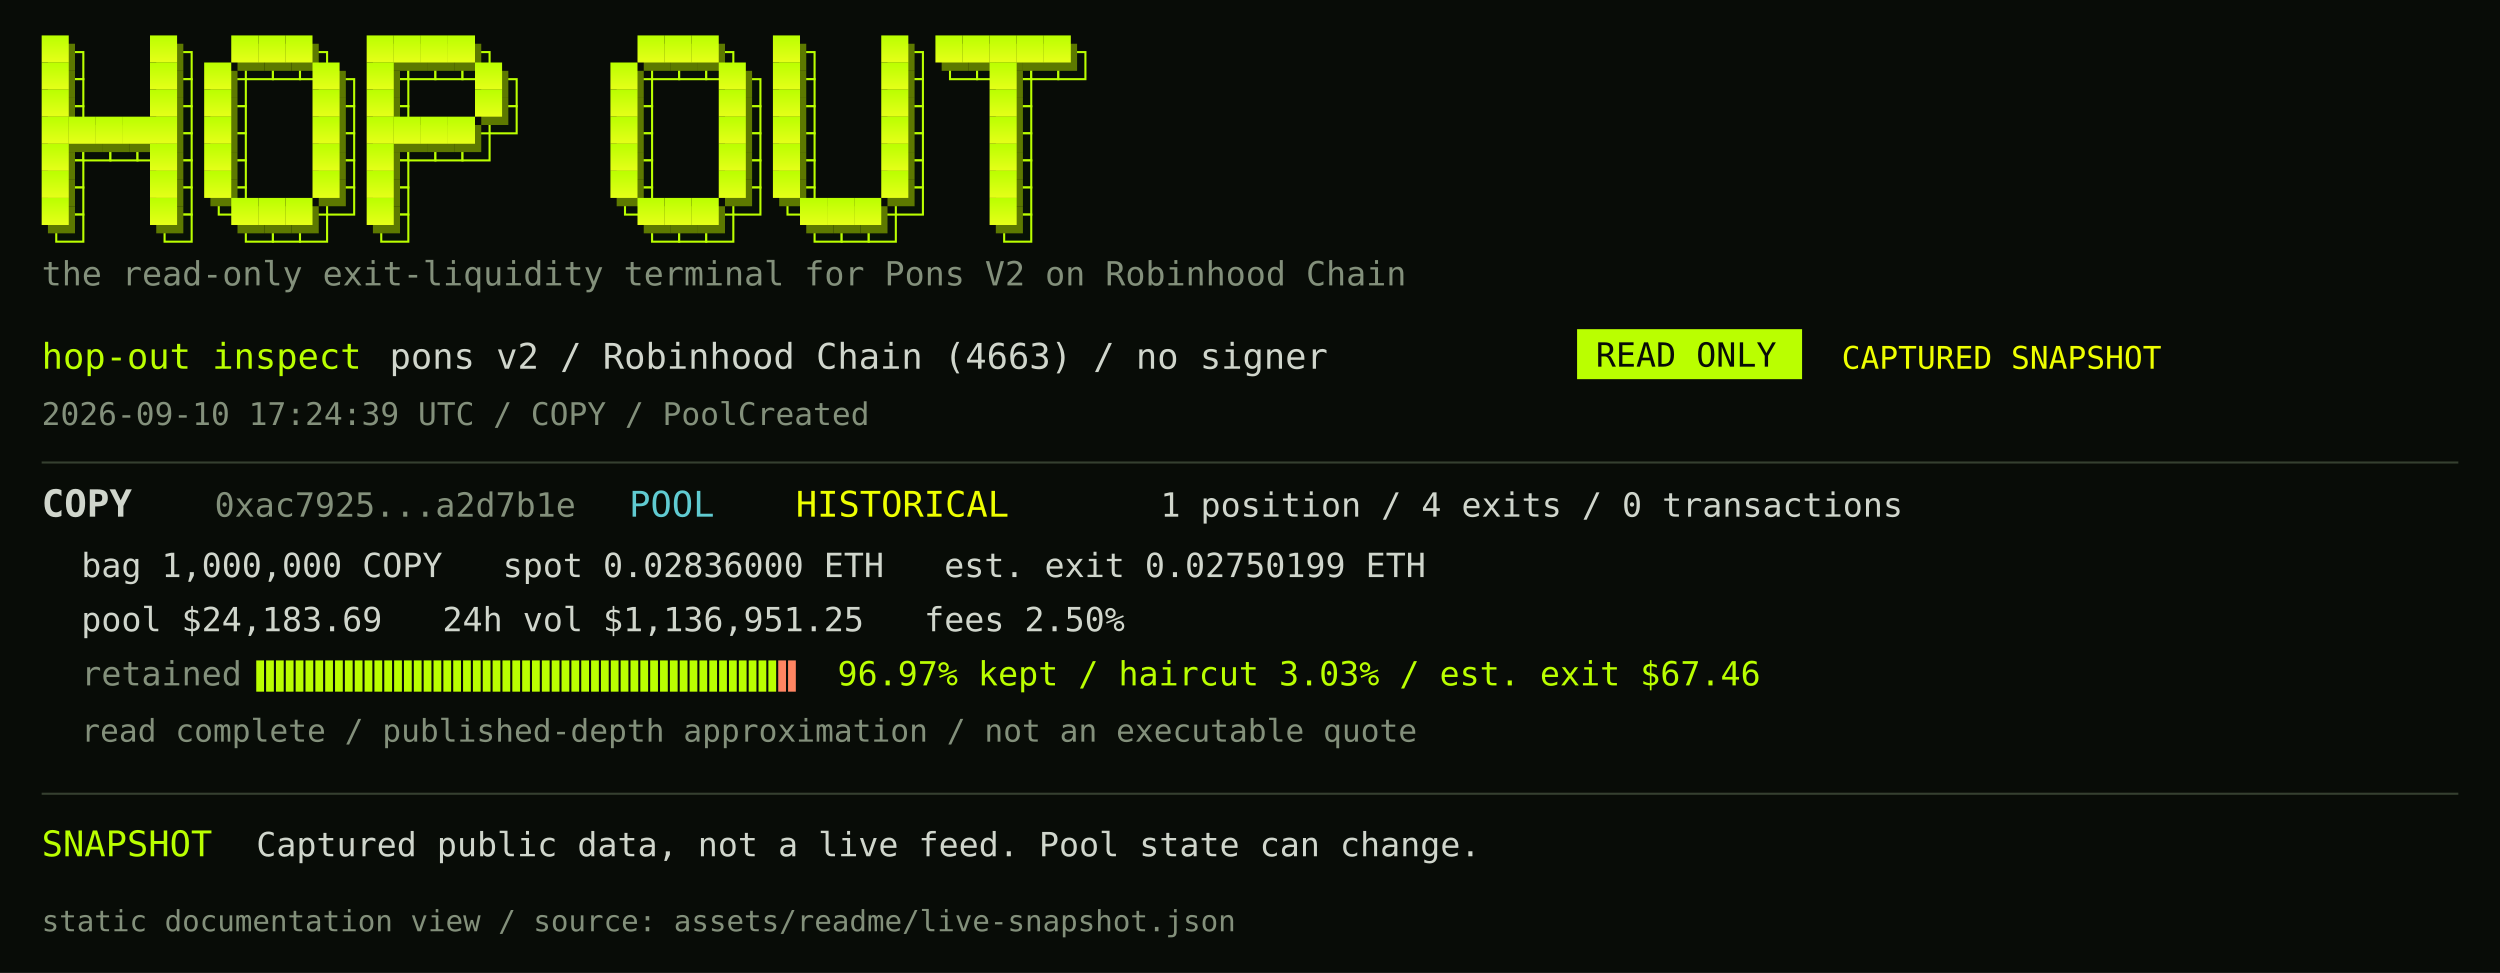
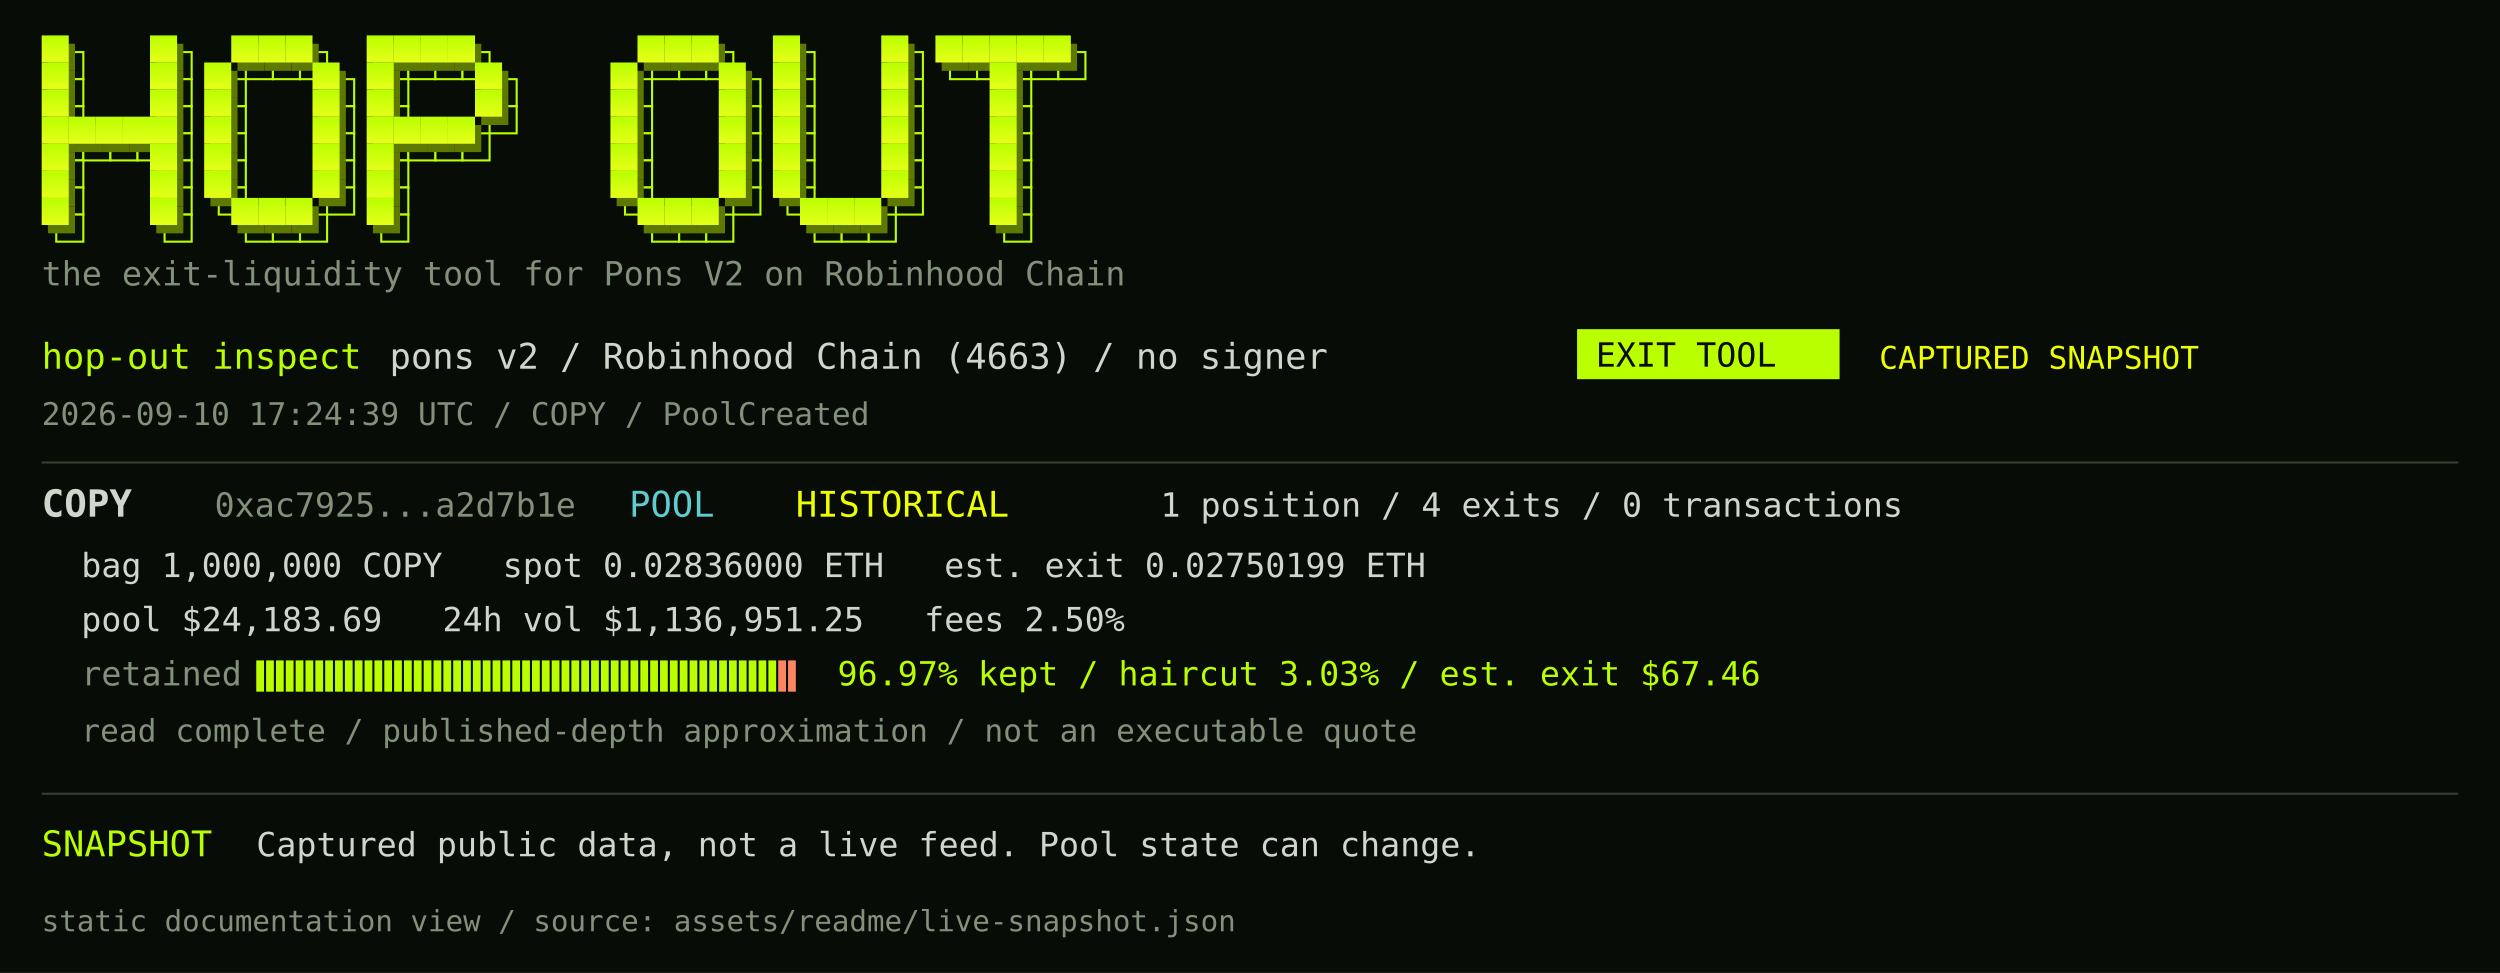
<svg xmlns="http://www.w3.org/2000/svg" width="1200" height="467" viewBox="0 0 1200 467" role="img" aria-labelledby="title desc">
  <defs>
    <linearGradient id="pixel-type" x1="0" y1="0" x2="0" y2="1">
      <stop stop-color="#baff00" />
      <stop offset="1" stop-color="#e6ff19" />
    </linearGradient>
  </defs>
  <rect width="1200" height="467" fill="#080c07" />
  <g font-family="Consolas,DejaVu Sans Mono,monospace">
    <g transform="translate(7 8)">
      <rect x="20" y="17" width="13" height="13" fill="#071006" stroke="#baff00" stroke-width="1" />
      <rect x="72" y="17" width="13" height="13" fill="#071006" stroke="#baff00" stroke-width="1" />
      <rect x="20" y="30" width="13" height="13" fill="#071006" stroke="#baff00" stroke-width="1" />
      <rect x="72" y="30" width="13" height="13" fill="#071006" stroke="#baff00" stroke-width="1" />
      <rect x="20" y="43" width="13" height="13" fill="#071006" stroke="#baff00" stroke-width="1" />
      <rect x="72" y="43" width="13" height="13" fill="#071006" stroke="#baff00" stroke-width="1" />
      <rect x="20" y="56" width="13" height="13" fill="#071006" stroke="#baff00" stroke-width="1" />
      <rect x="33" y="56" width="13" height="13" fill="#071006" stroke="#baff00" stroke-width="1" />
      <rect x="46" y="56" width="13" height="13" fill="#071006" stroke="#baff00" stroke-width="1" />
      <rect x="59" y="56" width="13" height="13" fill="#071006" stroke="#baff00" stroke-width="1" />
      <rect x="72" y="56" width="13" height="13" fill="#071006" stroke="#baff00" stroke-width="1" />
      <rect x="20" y="69" width="13" height="13" fill="#071006" stroke="#baff00" stroke-width="1" />
      <rect x="72" y="69" width="13" height="13" fill="#071006" stroke="#baff00" stroke-width="1" />
      <rect x="20" y="82" width="13" height="13" fill="#071006" stroke="#baff00" stroke-width="1" />
      <rect x="72" y="82" width="13" height="13" fill="#071006" stroke="#baff00" stroke-width="1" />
      <rect x="20" y="95" width="13" height="13" fill="#071006" stroke="#baff00" stroke-width="1" />
      <rect x="72" y="95" width="13" height="13" fill="#071006" stroke="#baff00" stroke-width="1" />
      <rect x="111" y="17" width="13" height="13" fill="#071006" stroke="#baff00" stroke-width="1" />
      <rect x="124" y="17" width="13" height="13" fill="#071006" stroke="#baff00" stroke-width="1" />
      <rect x="137" y="17" width="13" height="13" fill="#071006" stroke="#baff00" stroke-width="1" />
      <rect x="98" y="30" width="13" height="13" fill="#071006" stroke="#baff00" stroke-width="1" />
      <rect x="150" y="30" width="13" height="13" fill="#071006" stroke="#baff00" stroke-width="1" />
      <rect x="98" y="43" width="13" height="13" fill="#071006" stroke="#baff00" stroke-width="1" />
      <rect x="150" y="43" width="13" height="13" fill="#071006" stroke="#baff00" stroke-width="1" />
      <rect x="98" y="56" width="13" height="13" fill="#071006" stroke="#baff00" stroke-width="1" />
      <rect x="150" y="56" width="13" height="13" fill="#071006" stroke="#baff00" stroke-width="1" />
      <rect x="98" y="69" width="13" height="13" fill="#071006" stroke="#baff00" stroke-width="1" />
      <rect x="150" y="69" width="13" height="13" fill="#071006" stroke="#baff00" stroke-width="1" />
      <rect x="98" y="82" width="13" height="13" fill="#071006" stroke="#baff00" stroke-width="1" />
      <rect x="150" y="82" width="13" height="13" fill="#071006" stroke="#baff00" stroke-width="1" />
      <rect x="111" y="95" width="13" height="13" fill="#071006" stroke="#baff00" stroke-width="1" />
      <rect x="124" y="95" width="13" height="13" fill="#071006" stroke="#baff00" stroke-width="1" />
      <rect x="137" y="95" width="13" height="13" fill="#071006" stroke="#baff00" stroke-width="1" />
      <rect x="176" y="17" width="13" height="13" fill="#071006" stroke="#baff00" stroke-width="1" />
      <rect x="189" y="17" width="13" height="13" fill="#071006" stroke="#baff00" stroke-width="1" />
      <rect x="202" y="17" width="13" height="13" fill="#071006" stroke="#baff00" stroke-width="1" />
      <rect x="215" y="17" width="13" height="13" fill="#071006" stroke="#baff00" stroke-width="1" />
      <rect x="176" y="30" width="13" height="13" fill="#071006" stroke="#baff00" stroke-width="1" />
      <rect x="228" y="30" width="13" height="13" fill="#071006" stroke="#baff00" stroke-width="1" />
      <rect x="176" y="43" width="13" height="13" fill="#071006" stroke="#baff00" stroke-width="1" />
      <rect x="228" y="43" width="13" height="13" fill="#071006" stroke="#baff00" stroke-width="1" />
      <rect x="176" y="56" width="13" height="13" fill="#071006" stroke="#baff00" stroke-width="1" />
      <rect x="189" y="56" width="13" height="13" fill="#071006" stroke="#baff00" stroke-width="1" />
      <rect x="202" y="56" width="13" height="13" fill="#071006" stroke="#baff00" stroke-width="1" />
      <rect x="215" y="56" width="13" height="13" fill="#071006" stroke="#baff00" stroke-width="1" />
      <rect x="176" y="69" width="13" height="13" fill="#071006" stroke="#baff00" stroke-width="1" />
      <rect x="176" y="82" width="13" height="13" fill="#071006" stroke="#baff00" stroke-width="1" />
      <rect x="176" y="95" width="13" height="13" fill="#071006" stroke="#baff00" stroke-width="1" />
      <rect x="306" y="17" width="13" height="13" fill="#071006" stroke="#baff00" stroke-width="1" />
      <rect x="319" y="17" width="13" height="13" fill="#071006" stroke="#baff00" stroke-width="1" />
      <rect x="332" y="17" width="13" height="13" fill="#071006" stroke="#baff00" stroke-width="1" />
      <rect x="293" y="30" width="13" height="13" fill="#071006" stroke="#baff00" stroke-width="1" />
      <rect x="345" y="30" width="13" height="13" fill="#071006" stroke="#baff00" stroke-width="1" />
      <rect x="293" y="43" width="13" height="13" fill="#071006" stroke="#baff00" stroke-width="1" />
      <rect x="345" y="43" width="13" height="13" fill="#071006" stroke="#baff00" stroke-width="1" />
      <rect x="293" y="56" width="13" height="13" fill="#071006" stroke="#baff00" stroke-width="1" />
      <rect x="345" y="56" width="13" height="13" fill="#071006" stroke="#baff00" stroke-width="1" />
      <rect x="293" y="69" width="13" height="13" fill="#071006" stroke="#baff00" stroke-width="1" />
      <rect x="345" y="69" width="13" height="13" fill="#071006" stroke="#baff00" stroke-width="1" />
      <rect x="293" y="82" width="13" height="13" fill="#071006" stroke="#baff00" stroke-width="1" />
      <rect x="345" y="82" width="13" height="13" fill="#071006" stroke="#baff00" stroke-width="1" />
      <rect x="306" y="95" width="13" height="13" fill="#071006" stroke="#baff00" stroke-width="1" />
      <rect x="319" y="95" width="13" height="13" fill="#071006" stroke="#baff00" stroke-width="1" />
      <rect x="332" y="95" width="13" height="13" fill="#071006" stroke="#baff00" stroke-width="1" />
      <rect x="371" y="17" width="13" height="13" fill="#071006" stroke="#baff00" stroke-width="1" />
      <rect x="423" y="17" width="13" height="13" fill="#071006" stroke="#baff00" stroke-width="1" />
      <rect x="371" y="30" width="13" height="13" fill="#071006" stroke="#baff00" stroke-width="1" />
      <rect x="423" y="30" width="13" height="13" fill="#071006" stroke="#baff00" stroke-width="1" />
      <rect x="371" y="43" width="13" height="13" fill="#071006" stroke="#baff00" stroke-width="1" />
      <rect x="423" y="43" width="13" height="13" fill="#071006" stroke="#baff00" stroke-width="1" />
      <rect x="371" y="56" width="13" height="13" fill="#071006" stroke="#baff00" stroke-width="1" />
      <rect x="423" y="56" width="13" height="13" fill="#071006" stroke="#baff00" stroke-width="1" />
      <rect x="371" y="69" width="13" height="13" fill="#071006" stroke="#baff00" stroke-width="1" />
      <rect x="423" y="69" width="13" height="13" fill="#071006" stroke="#baff00" stroke-width="1" />
      <rect x="371" y="82" width="13" height="13" fill="#071006" stroke="#baff00" stroke-width="1" />
      <rect x="423" y="82" width="13" height="13" fill="#071006" stroke="#baff00" stroke-width="1" />
      <rect x="384" y="95" width="13" height="13" fill="#071006" stroke="#baff00" stroke-width="1" />
      <rect x="397" y="95" width="13" height="13" fill="#071006" stroke="#baff00" stroke-width="1" />
      <rect x="410" y="95" width="13" height="13" fill="#071006" stroke="#baff00" stroke-width="1" />
      <rect x="449" y="17" width="13" height="13" fill="#071006" stroke="#baff00" stroke-width="1" />
      <rect x="462" y="17" width="13" height="13" fill="#071006" stroke="#baff00" stroke-width="1" />
      <rect x="475" y="17" width="13" height="13" fill="#071006" stroke="#baff00" stroke-width="1" />
      <rect x="488" y="17" width="13" height="13" fill="#071006" stroke="#baff00" stroke-width="1" />
      <rect x="501" y="17" width="13" height="13" fill="#071006" stroke="#baff00" stroke-width="1" />
      <rect x="475" y="30" width="13" height="13" fill="#071006" stroke="#baff00" stroke-width="1" />
      <rect x="475" y="43" width="13" height="13" fill="#071006" stroke="#baff00" stroke-width="1" />
      <rect x="475" y="56" width="13" height="13" fill="#071006" stroke="#baff00" stroke-width="1" />
      <rect x="475" y="69" width="13" height="13" fill="#071006" stroke="#baff00" stroke-width="1" />
      <rect x="475" y="82" width="13" height="13" fill="#071006" stroke="#baff00" stroke-width="1" />
      <rect x="475" y="95" width="13" height="13" fill="#071006" stroke="#baff00" stroke-width="1" />
    </g>
    <g transform="translate(3 4)">
      <rect x="20" y="17" width="13" height="13" fill="#5d7900" />
      <rect x="72" y="17" width="13" height="13" fill="#5d7900" />
      <rect x="20" y="30" width="13" height="13" fill="#5d7900" />
      <rect x="72" y="30" width="13" height="13" fill="#5d7900" />
      <rect x="20" y="43" width="13" height="13" fill="#5d7900" />
      <rect x="72" y="43" width="13" height="13" fill="#5d7900" />
      <rect x="20" y="56" width="13" height="13" fill="#5d7900" />
      <rect x="33" y="56" width="13" height="13" fill="#5d7900" />
      <rect x="46" y="56" width="13" height="13" fill="#5d7900" />
      <rect x="59" y="56" width="13" height="13" fill="#5d7900" />
      <rect x="72" y="56" width="13" height="13" fill="#5d7900" />
      <rect x="20" y="69" width="13" height="13" fill="#5d7900" />
      <rect x="72" y="69" width="13" height="13" fill="#5d7900" />
      <rect x="20" y="82" width="13" height="13" fill="#5d7900" />
      <rect x="72" y="82" width="13" height="13" fill="#5d7900" />
      <rect x="20" y="95" width="13" height="13" fill="#5d7900" />
      <rect x="72" y="95" width="13" height="13" fill="#5d7900" />
      <rect x="111" y="17" width="13" height="13" fill="#5d7900" />
      <rect x="124" y="17" width="13" height="13" fill="#5d7900" />
      <rect x="137" y="17" width="13" height="13" fill="#5d7900" />
      <rect x="98" y="30" width="13" height="13" fill="#5d7900" />
      <rect x="150" y="30" width="13" height="13" fill="#5d7900" />
      <rect x="98" y="43" width="13" height="13" fill="#5d7900" />
      <rect x="150" y="43" width="13" height="13" fill="#5d7900" />
      <rect x="98" y="56" width="13" height="13" fill="#5d7900" />
      <rect x="150" y="56" width="13" height="13" fill="#5d7900" />
      <rect x="98" y="69" width="13" height="13" fill="#5d7900" />
      <rect x="150" y="69" width="13" height="13" fill="#5d7900" />
      <rect x="98" y="82" width="13" height="13" fill="#5d7900" />
      <rect x="150" y="82" width="13" height="13" fill="#5d7900" />
      <rect x="111" y="95" width="13" height="13" fill="#5d7900" />
      <rect x="124" y="95" width="13" height="13" fill="#5d7900" />
      <rect x="137" y="95" width="13" height="13" fill="#5d7900" />
      <rect x="176" y="17" width="13" height="13" fill="#5d7900" />
      <rect x="189" y="17" width="13" height="13" fill="#5d7900" />
      <rect x="202" y="17" width="13" height="13" fill="#5d7900" />
      <rect x="215" y="17" width="13" height="13" fill="#5d7900" />
      <rect x="176" y="30" width="13" height="13" fill="#5d7900" />
      <rect x="228" y="30" width="13" height="13" fill="#5d7900" />
      <rect x="176" y="43" width="13" height="13" fill="#5d7900" />
      <rect x="228" y="43" width="13" height="13" fill="#5d7900" />
      <rect x="176" y="56" width="13" height="13" fill="#5d7900" />
      <rect x="189" y="56" width="13" height="13" fill="#5d7900" />
      <rect x="202" y="56" width="13" height="13" fill="#5d7900" />
      <rect x="215" y="56" width="13" height="13" fill="#5d7900" />
      <rect x="176" y="69" width="13" height="13" fill="#5d7900" />
      <rect x="176" y="82" width="13" height="13" fill="#5d7900" />
      <rect x="176" y="95" width="13" height="13" fill="#5d7900" />
      <rect x="306" y="17" width="13" height="13" fill="#5d7900" />
      <rect x="319" y="17" width="13" height="13" fill="#5d7900" />
      <rect x="332" y="17" width="13" height="13" fill="#5d7900" />
      <rect x="293" y="30" width="13" height="13" fill="#5d7900" />
      <rect x="345" y="30" width="13" height="13" fill="#5d7900" />
      <rect x="293" y="43" width="13" height="13" fill="#5d7900" />
      <rect x="345" y="43" width="13" height="13" fill="#5d7900" />
      <rect x="293" y="56" width="13" height="13" fill="#5d7900" />
      <rect x="345" y="56" width="13" height="13" fill="#5d7900" />
      <rect x="293" y="69" width="13" height="13" fill="#5d7900" />
      <rect x="345" y="69" width="13" height="13" fill="#5d7900" />
      <rect x="293" y="82" width="13" height="13" fill="#5d7900" />
      <rect x="345" y="82" width="13" height="13" fill="#5d7900" />
      <rect x="306" y="95" width="13" height="13" fill="#5d7900" />
      <rect x="319" y="95" width="13" height="13" fill="#5d7900" />
      <rect x="332" y="95" width="13" height="13" fill="#5d7900" />
      <rect x="371" y="17" width="13" height="13" fill="#5d7900" />
      <rect x="423" y="17" width="13" height="13" fill="#5d7900" />
      <rect x="371" y="30" width="13" height="13" fill="#5d7900" />
      <rect x="423" y="30" width="13" height="13" fill="#5d7900" />
      <rect x="371" y="43" width="13" height="13" fill="#5d7900" />
      <rect x="423" y="43" width="13" height="13" fill="#5d7900" />
      <rect x="371" y="56" width="13" height="13" fill="#5d7900" />
      <rect x="423" y="56" width="13" height="13" fill="#5d7900" />
      <rect x="371" y="69" width="13" height="13" fill="#5d7900" />
      <rect x="423" y="69" width="13" height="13" fill="#5d7900" />
      <rect x="371" y="82" width="13" height="13" fill="#5d7900" />
      <rect x="423" y="82" width="13" height="13" fill="#5d7900" />
      <rect x="384" y="95" width="13" height="13" fill="#5d7900" />
      <rect x="397" y="95" width="13" height="13" fill="#5d7900" />
      <rect x="410" y="95" width="13" height="13" fill="#5d7900" />
      <rect x="449" y="17" width="13" height="13" fill="#5d7900" />
      <rect x="462" y="17" width="13" height="13" fill="#5d7900" />
      <rect x="475" y="17" width="13" height="13" fill="#5d7900" />
      <rect x="488" y="17" width="13" height="13" fill="#5d7900" />
      <rect x="501" y="17" width="13" height="13" fill="#5d7900" />
      <rect x="475" y="30" width="13" height="13" fill="#5d7900" />
      <rect x="475" y="43" width="13" height="13" fill="#5d7900" />
      <rect x="475" y="56" width="13" height="13" fill="#5d7900" />
      <rect x="475" y="69" width="13" height="13" fill="#5d7900" />
      <rect x="475" y="82" width="13" height="13" fill="#5d7900" />
      <rect x="475" y="95" width="13" height="13" fill="#5d7900" />
    </g>
    <rect x="20" y="17" width="13" height="13" fill="url(#pixel-type)" />
    <rect x="72" y="17" width="13" height="13" fill="url(#pixel-type)" />
    <rect x="20" y="30" width="13" height="13" fill="url(#pixel-type)" />
    <rect x="72" y="30" width="13" height="13" fill="url(#pixel-type)" />
    <rect x="20" y="43" width="13" height="13" fill="url(#pixel-type)" />
    <rect x="72" y="43" width="13" height="13" fill="url(#pixel-type)" />
    <rect x="20" y="56" width="13" height="13" fill="url(#pixel-type)" />
    <rect x="33" y="56" width="13" height="13" fill="url(#pixel-type)" />
    <rect x="46" y="56" width="13" height="13" fill="url(#pixel-type)" />
    <rect x="59" y="56" width="13" height="13" fill="url(#pixel-type)" />
    <rect x="72" y="56" width="13" height="13" fill="url(#pixel-type)" />
    <rect x="20" y="69" width="13" height="13" fill="url(#pixel-type)" />
    <rect x="72" y="69" width="13" height="13" fill="url(#pixel-type)" />
    <rect x="20" y="82" width="13" height="13" fill="url(#pixel-type)" />
    <rect x="72" y="82" width="13" height="13" fill="url(#pixel-type)" />
    <rect x="20" y="95" width="13" height="13" fill="url(#pixel-type)" />
    <rect x="72" y="95" width="13" height="13" fill="url(#pixel-type)" />
    <rect x="111" y="17" width="13" height="13" fill="url(#pixel-type)" />
    <rect x="124" y="17" width="13" height="13" fill="url(#pixel-type)" />
    <rect x="137" y="17" width="13" height="13" fill="url(#pixel-type)" />
    <rect x="98" y="30" width="13" height="13" fill="url(#pixel-type)" />
    <rect x="150" y="30" width="13" height="13" fill="url(#pixel-type)" />
    <rect x="98" y="43" width="13" height="13" fill="url(#pixel-type)" />
    <rect x="150" y="43" width="13" height="13" fill="url(#pixel-type)" />
    <rect x="98" y="56" width="13" height="13" fill="url(#pixel-type)" />
    <rect x="150" y="56" width="13" height="13" fill="url(#pixel-type)" />
    <rect x="98" y="69" width="13" height="13" fill="url(#pixel-type)" />
    <rect x="150" y="69" width="13" height="13" fill="url(#pixel-type)" />
    <rect x="98" y="82" width="13" height="13" fill="url(#pixel-type)" />
    <rect x="150" y="82" width="13" height="13" fill="url(#pixel-type)" />
    <rect x="111" y="95" width="13" height="13" fill="url(#pixel-type)" />
    <rect x="124" y="95" width="13" height="13" fill="url(#pixel-type)" />
    <rect x="137" y="95" width="13" height="13" fill="url(#pixel-type)" />
    <rect x="176" y="17" width="13" height="13" fill="url(#pixel-type)" />
    <rect x="189" y="17" width="13" height="13" fill="url(#pixel-type)" />
    <rect x="202" y="17" width="13" height="13" fill="url(#pixel-type)" />
    <rect x="215" y="17" width="13" height="13" fill="url(#pixel-type)" />
    <rect x="176" y="30" width="13" height="13" fill="url(#pixel-type)" />
    <rect x="228" y="30" width="13" height="13" fill="url(#pixel-type)" />
    <rect x="176" y="43" width="13" height="13" fill="url(#pixel-type)" />
    <rect x="228" y="43" width="13" height="13" fill="url(#pixel-type)" />
    <rect x="176" y="56" width="13" height="13" fill="url(#pixel-type)" />
    <rect x="189" y="56" width="13" height="13" fill="url(#pixel-type)" />
    <rect x="202" y="56" width="13" height="13" fill="url(#pixel-type)" />
    <rect x="215" y="56" width="13" height="13" fill="url(#pixel-type)" />
    <rect x="176" y="69" width="13" height="13" fill="url(#pixel-type)" />
    <rect x="176" y="82" width="13" height="13" fill="url(#pixel-type)" />
    <rect x="176" y="95" width="13" height="13" fill="url(#pixel-type)" />
    <rect x="306" y="17" width="13" height="13" fill="url(#pixel-type)" />
    <rect x="319" y="17" width="13" height="13" fill="url(#pixel-type)" />
    <rect x="332" y="17" width="13" height="13" fill="url(#pixel-type)" />
    <rect x="293" y="30" width="13" height="13" fill="url(#pixel-type)" />
    <rect x="345" y="30" width="13" height="13" fill="url(#pixel-type)" />
    <rect x="293" y="43" width="13" height="13" fill="url(#pixel-type)" />
    <rect x="345" y="43" width="13" height="13" fill="url(#pixel-type)" />
    <rect x="293" y="56" width="13" height="13" fill="url(#pixel-type)" />
    <rect x="345" y="56" width="13" height="13" fill="url(#pixel-type)" />
    <rect x="293" y="69" width="13" height="13" fill="url(#pixel-type)" />
    <rect x="345" y="69" width="13" height="13" fill="url(#pixel-type)" />
    <rect x="293" y="82" width="13" height="13" fill="url(#pixel-type)" />
    <rect x="345" y="82" width="13" height="13" fill="url(#pixel-type)" />
    <rect x="306" y="95" width="13" height="13" fill="url(#pixel-type)" />
    <rect x="319" y="95" width="13" height="13" fill="url(#pixel-type)" />
    <rect x="332" y="95" width="13" height="13" fill="url(#pixel-type)" />
    <rect x="371" y="17" width="13" height="13" fill="url(#pixel-type)" />
    <rect x="423" y="17" width="13" height="13" fill="url(#pixel-type)" />
    <rect x="371" y="30" width="13" height="13" fill="url(#pixel-type)" />
    <rect x="423" y="30" width="13" height="13" fill="url(#pixel-type)" />
    <rect x="371" y="43" width="13" height="13" fill="url(#pixel-type)" />
    <rect x="423" y="43" width="13" height="13" fill="url(#pixel-type)" />
    <rect x="371" y="56" width="13" height="13" fill="url(#pixel-type)" />
    <rect x="423" y="56" width="13" height="13" fill="url(#pixel-type)" />
    <rect x="371" y="69" width="13" height="13" fill="url(#pixel-type)" />
    <rect x="423" y="69" width="13" height="13" fill="url(#pixel-type)" />
    <rect x="371" y="82" width="13" height="13" fill="url(#pixel-type)" />
    <rect x="423" y="82" width="13" height="13" fill="url(#pixel-type)" />
    <rect x="384" y="95" width="13" height="13" fill="url(#pixel-type)" />
    <rect x="397" y="95" width="13" height="13" fill="url(#pixel-type)" />
    <rect x="410" y="95" width="13" height="13" fill="url(#pixel-type)" />
    <rect x="449" y="17" width="13" height="13" fill="url(#pixel-type)" />
    <rect x="462" y="17" width="13" height="13" fill="url(#pixel-type)" />
    <rect x="475" y="17" width="13" height="13" fill="url(#pixel-type)" />
    <rect x="488" y="17" width="13" height="13" fill="url(#pixel-type)" />
    <rect x="501" y="17" width="13" height="13" fill="url(#pixel-type)" />
    <rect x="475" y="30" width="13" height="13" fill="url(#pixel-type)" />
    <rect x="475" y="43" width="13" height="13" fill="url(#pixel-type)" />
    <rect x="475" y="56" width="13" height="13" fill="url(#pixel-type)" />
    <rect x="475" y="69" width="13" height="13" fill="url(#pixel-type)" />
    <rect x="475" y="82" width="13" height="13" fill="url(#pixel-type)" />
    <rect x="475" y="95" width="13" height="13" fill="url(#pixel-type)" />
-     <text x="20" y="137" font-size="16" fill="#83907b" xml:space="preserve">the read-only exit-liquidity terminal for Pons V2 on Robinhood Chain</text>
+     <text x="20" y="137" font-size="16" fill="#83907b" xml:space="preserve">the exit-liquidity tool for Pons V2 on Robinhood Chain</text>
    <text x="20" y="177" font-size="17" fill="#baff00" xml:space="preserve">hop-out inspect</text>
    <text x="187" y="177" font-size="17" fill="#d0d6cc" xml:space="preserve">pons v2 / Robinhood Chain (4663) / no signer</text>
-     <rect x="757" y="158" width="108" height="24" fill="#baff00" />
-     <text x="766" y="176" font-size="16" fill="#080c07" xml:space="preserve">READ ONLY</text>
-     <text x="884" y="177" font-size="15" fill="#eeff00" xml:space="preserve">CAPTURED SNAPSHOT</text>
+     <rect x="757" y="158" width="126" height="24" fill="#baff00" />
+     <text x="766" y="176" font-size="16" fill="#080c07" xml:space="preserve">EXIT TOOL</text>
+     <text x="902" y="177" font-size="15" fill="#eeff00" xml:space="preserve">CAPTURED SNAPSHOT</text>
    <text x="20" y="204" font-size="15" fill="#83907b" xml:space="preserve">2026-09-10 17:24:39 UTC / COPY / PoolCreated</text>
    <path d="M20 222H1180" stroke="#354030" />
    <text x="20" y="248" font-size="18" fill="#d0d6cc" xml:space="preserve" font-weight="bold">COPY</text>
    <text x="103" y="248" font-size="16" fill="#83907b" xml:space="preserve">0xac7925...a2d7b1e</text>
    <text x="302" y="248" font-size="17" fill="#60cbd1" xml:space="preserve">POOL</text>
    <text x="382" y="248" font-size="17" fill="#eeff00" xml:space="preserve">HISTORICAL</text>
    <text x="557" y="248" font-size="16" fill="#d0d6cc" xml:space="preserve">1 position / 4 exits / 0 transactions</text>
    <text x="39" y="277" font-size="16" fill="#d0d6cc" xml:space="preserve">bag 1,000,000 COPY   spot 0.02836000 ETH   est. exit 0.02750199 ETH</text>
    <text x="39" y="303" font-size="16" fill="#d0d6cc" xml:space="preserve">pool $24,183.69   24h vol $1,136,951.25   fees 2.50%</text>
    <text x="39" y="329" font-size="16" fill="#83907b" xml:space="preserve">retained</text>
    <rect x="123" y="317" width="3.727" height="15" fill="#baff00" />
    <rect x="127.727" y="317" width="3.727" height="15" fill="#baff00" />
    <rect x="132.455" y="317" width="3.727" height="15" fill="#baff00" />
    <rect x="137.182" y="317" width="3.727" height="15" fill="#baff00" />
    <rect x="141.909" y="317" width="3.727" height="15" fill="#baff00" />
    <rect x="146.636" y="317" width="3.727" height="15" fill="#baff00" />
    <rect x="151.364" y="317" width="3.727" height="15" fill="#baff00" />
    <rect x="156.091" y="317" width="3.727" height="15" fill="#baff00" />
    <rect x="160.818" y="317" width="3.727" height="15" fill="#baff00" />
    <rect x="165.545" y="317" width="3.727" height="15" fill="#baff00" />
    <rect x="170.273" y="317" width="3.727" height="15" fill="#baff00" />
    <rect x="175" y="317" width="3.727" height="15" fill="#baff00" />
    <rect x="179.727" y="317" width="3.727" height="15" fill="#baff00" />
    <rect x="184.455" y="317" width="3.727" height="15" fill="#baff00" />
    <rect x="189.182" y="317" width="3.727" height="15" fill="#baff00" />
    <rect x="193.909" y="317" width="3.727" height="15" fill="#baff00" />
    <rect x="198.636" y="317" width="3.727" height="15" fill="#baff00" />
    <rect x="203.364" y="317" width="3.727" height="15" fill="#baff00" />
    <rect x="208.091" y="317" width="3.727" height="15" fill="#baff00" />
    <rect x="212.818" y="317" width="3.727" height="15" fill="#baff00" />
    <rect x="217.545" y="317" width="3.727" height="15" fill="#baff00" />
    <rect x="222.273" y="317" width="3.727" height="15" fill="#baff00" />
    <rect x="227" y="317" width="3.727" height="15" fill="#baff00" />
    <rect x="231.727" y="317" width="3.727" height="15" fill="#baff00" />
    <rect x="236.455" y="317" width="3.727" height="15" fill="#baff00" />
    <rect x="241.182" y="317" width="3.727" height="15" fill="#baff00" />
    <rect x="245.909" y="317" width="3.727" height="15" fill="#baff00" />
    <rect x="250.636" y="317" width="3.727" height="15" fill="#baff00" />
    <rect x="255.364" y="317" width="3.727" height="15" fill="#baff00" />
    <rect x="260.091" y="317" width="3.727" height="15" fill="#baff00" />
    <rect x="264.818" y="317" width="3.727" height="15" fill="#baff00" />
    <rect x="269.545" y="317" width="3.727" height="15" fill="#baff00" />
    <rect x="274.273" y="317" width="3.727" height="15" fill="#baff00" />
    <rect x="279" y="317" width="3.727" height="15" fill="#baff00" />
    <rect x="283.727" y="317" width="3.727" height="15" fill="#baff00" />
    <rect x="288.455" y="317" width="3.727" height="15" fill="#baff00" />
    <rect x="293.182" y="317" width="3.727" height="15" fill="#baff00" />
    <rect x="297.909" y="317" width="3.727" height="15" fill="#baff00" />
    <rect x="302.636" y="317" width="3.727" height="15" fill="#baff00" />
    <rect x="307.364" y="317" width="3.727" height="15" fill="#baff00" />
    <rect x="312.091" y="317" width="3.727" height="15" fill="#baff00" />
    <rect x="316.818" y="317" width="3.727" height="15" fill="#baff00" />
    <rect x="321.545" y="317" width="3.727" height="15" fill="#baff00" />
    <rect x="326.273" y="317" width="3.727" height="15" fill="#baff00" />
    <rect x="331" y="317" width="3.727" height="15" fill="#baff00" />
    <rect x="335.727" y="317" width="3.727" height="15" fill="#baff00" />
    <rect x="340.455" y="317" width="3.727" height="15" fill="#baff00" />
    <rect x="345.182" y="317" width="3.727" height="15" fill="#baff00" />
    <rect x="349.909" y="317" width="3.727" height="15" fill="#baff00" />
    <rect x="354.636" y="317" width="3.727" height="15" fill="#baff00" />
    <rect x="359.364" y="317" width="3.727" height="15" fill="#baff00" />
    <rect x="364.091" y="317" width="3.727" height="15" fill="#baff00" />
    <rect x="368.818" y="317" width="3.727" height="15" fill="#baff00" />
    <rect x="373.545" y="317" width="3.727" height="15" fill="#ff8562" />
    <rect x="378.273" y="317" width="3.727" height="15" fill="#ff8562" />
    <text x="402" y="329" font-size="16" fill="#baff00" xml:space="preserve">96.97% kept / haircut 3.03% / est. exit $67.46</text>
    <text x="39" y="356" font-size="15" fill="#83907b" xml:space="preserve">read complete / published-depth approximation / not an executable quote</text>
    <path d="M20 381H1180" stroke="#354030" />
    <text x="20" y="411" font-size="17" fill="#baff00" xml:space="preserve">SNAPSHOT</text>
    <text x="123" y="411" font-size="16" fill="#d0d6cc" xml:space="preserve">Captured public data, not a live feed. Pool state can change.</text>
    <text x="20" y="447" font-size="14" fill="#83907b" xml:space="preserve">static documentation view / source: assets/readme/live-snapshot.json</text>
  </g>
</svg>
